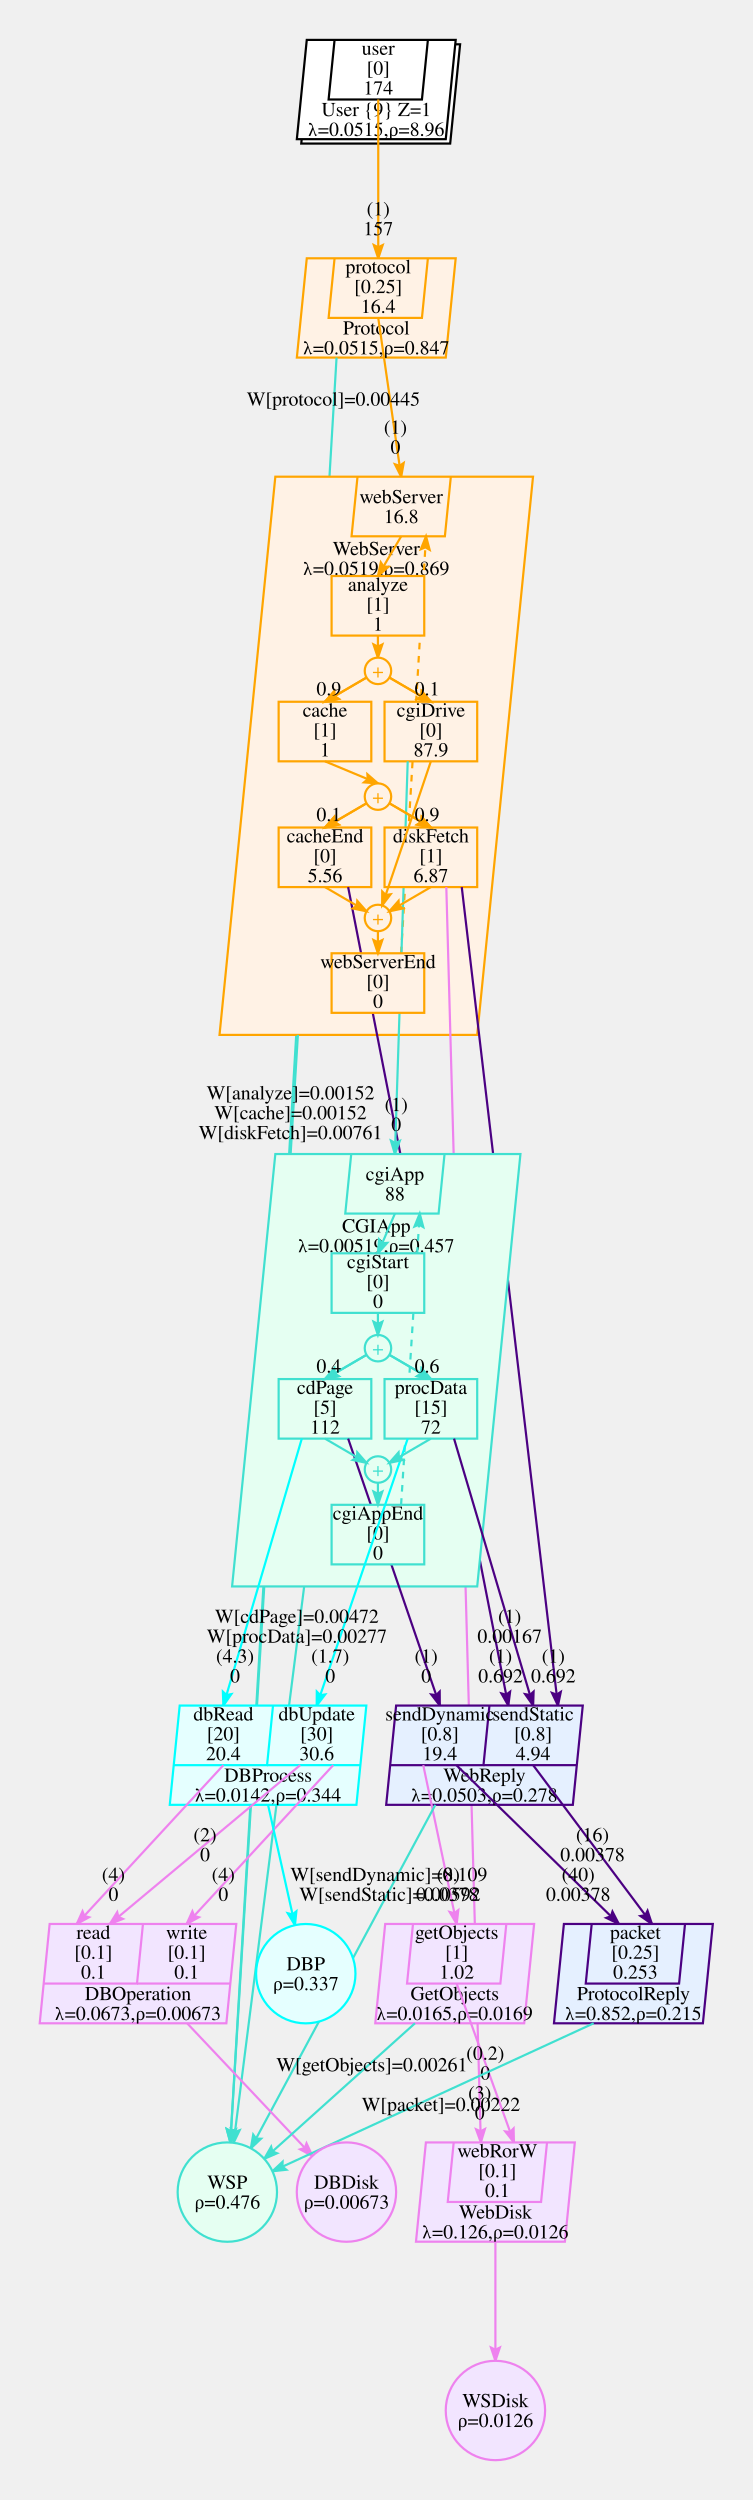
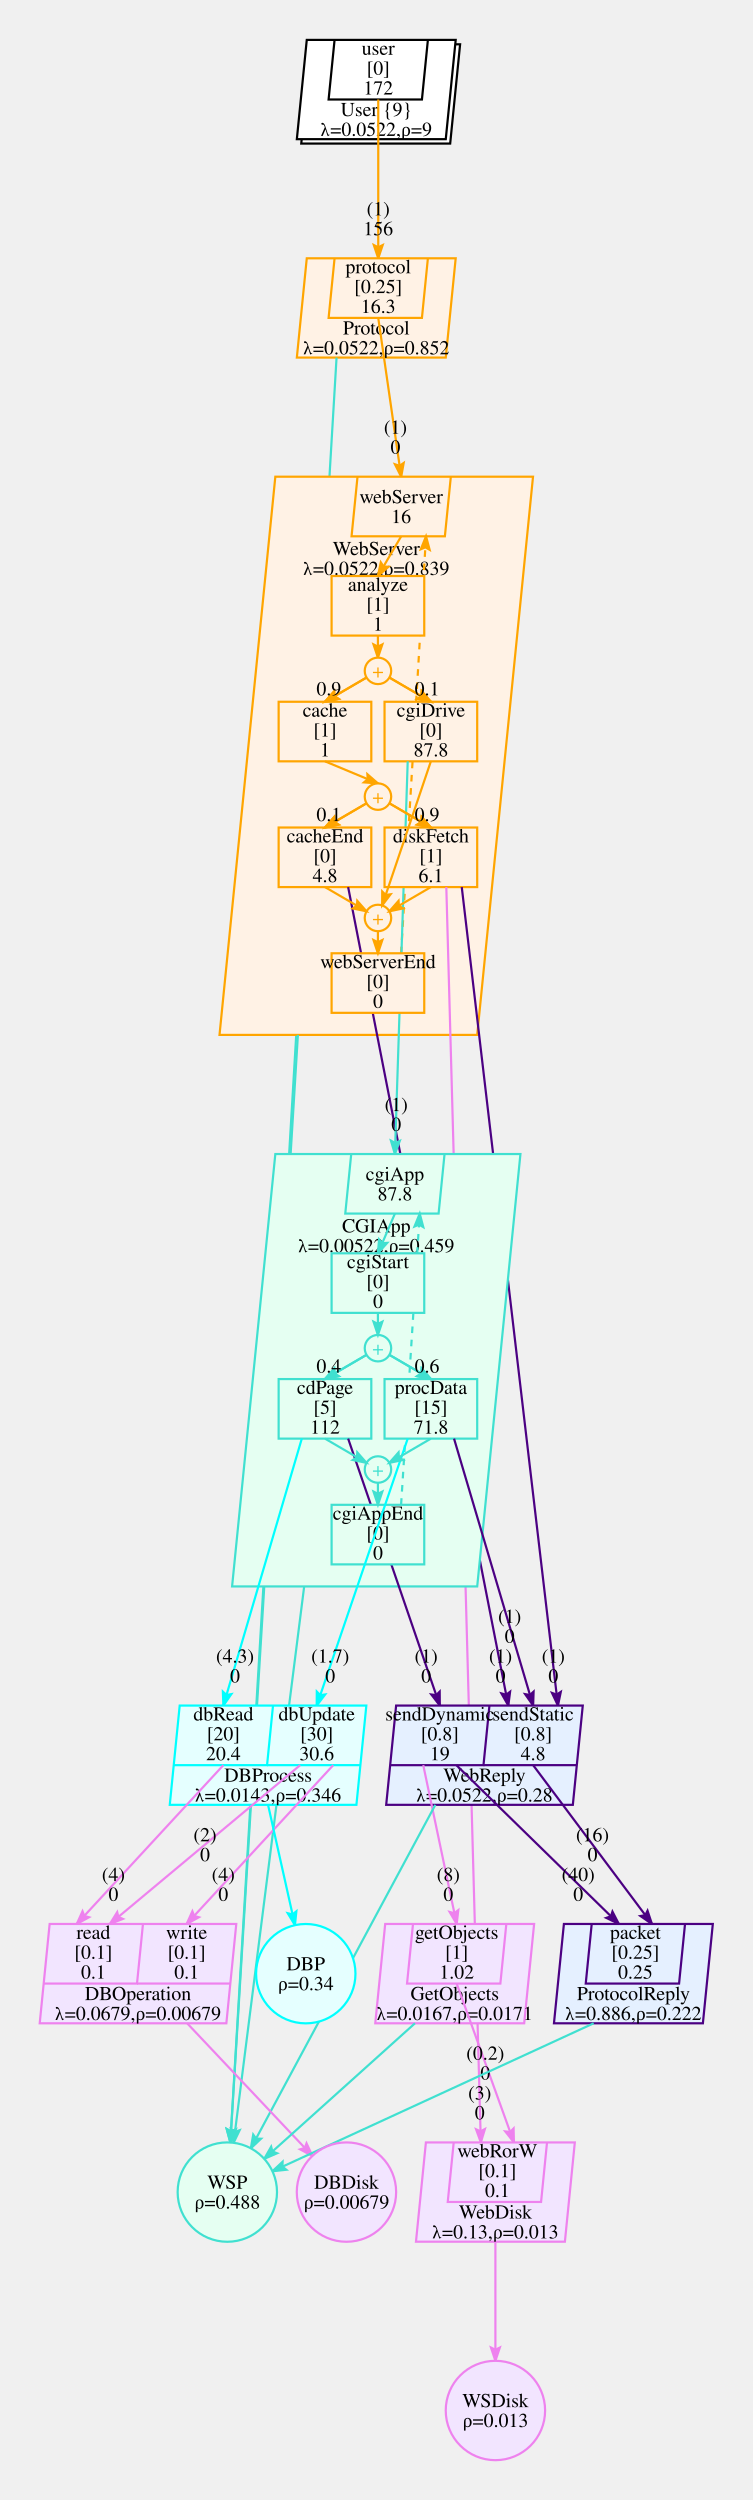
<svg xmlns="http://www.w3.org/2000/svg" width="4.737in" height="15.736in" viewBox="0 0 8528 28325">
  <polygon fill="#ffffff" stroke="black" stroke-width="25" points="3526.25,500 5213.75,500 5101.25,1625 3413.75,1625 " />
  <polygon fill="#ffffff" stroke="black" stroke-width="25" points="3476.25,450 5163.75,450 5051.25,1575 3363.75,1575 " />
-   <text x="4264" y="1538" font-family="Times" font-style="Roman" font-size="225" fill="black" text-anchor="middle">λ=0.0515,ρ=8.96</text>
-   <text x="4264" y="1313" font-family="Times" font-style="Roman" font-size="225" fill="black" text-anchor="middle">User {9} Z=1</text>
+   <text x="4264" y="1538" font-family="Times" font-style="Roman" font-size="225" fill="black" text-anchor="middle">λ=0.0522,ρ=9</text>
+   <text x="4264" y="1313" font-family="Times" font-style="Roman" font-size="225" fill="black" text-anchor="middle">User {9}</text>
  <polyline stroke="black" stroke-width="25" fill="none" points="3791.25,450 3723.75,1125 4781.25,1125 4848.75,450 " />
-   <text x="4286" y="1069" font-family="Times" font-style="Roman" font-size="225" fill="black" text-anchor="middle">174</text>
+   <text x="4286" y="1069" font-family="Times" font-style="Roman" font-size="225" fill="black" text-anchor="middle">172</text>
  <text x="4286" y="844" font-family="Times" font-style="Roman" font-size="225" fill="black" text-anchor="middle">[0]</text>
  <text x="4286" y="619" font-family="Times" font-style="Roman" font-size="225" fill="black" text-anchor="middle">user</text>
  <line x1="4286.25" y1="1125" x2="4286.25" y2="2925" stroke="Orange" stroke-width="25" />
  <polygon fill="Orange" stroke="Orange" stroke-width="25" points="4286.25,2925 4336.25,2775 4286.25,2800 4236.25,2775 " />
-   <text x="4286" y="2663" font-family="Times" font-style="Roman" font-size="225" fill="black" text-anchor="middle">157</text>
+   <text x="4286" y="2663" font-family="Times" font-style="Roman" font-size="225" fill="black" text-anchor="middle">156</text>
  <text x="4286" y="2438" font-family="Times" font-style="Roman" font-size="225" fill="black" text-anchor="middle">(1)</text>
  <polygon fill="#fff2e5" stroke="Orange" stroke-width="25" points="3476.25,2925 5163.75,2925 5051.25,4050 3363.75,4050 " />
-   <text x="4264" y="4013" font-family="Times" font-style="Roman" font-size="225" fill="black" text-anchor="middle">λ=0.0515,ρ=0.847</text>
+   <text x="4264" y="4013" font-family="Times" font-style="Roman" font-size="225" fill="black" text-anchor="middle">λ=0.0522,ρ=0.852</text>
  <text x="4264" y="3788" font-family="Times" font-style="Roman" font-size="225" fill="black" text-anchor="middle">Protocol</text>
  <polyline stroke="Orange" stroke-width="25" fill="none" points="3791.25,2925 3723.75,3600 4781.25,3600 4848.75,2925 " />
-   <text x="4286" y="3544" font-family="Times" font-style="Roman" font-size="225" fill="black" text-anchor="middle">16.4</text>
+   <text x="4286" y="3544" font-family="Times" font-style="Roman" font-size="225" fill="black" text-anchor="middle">16.3</text>
  <text x="4286" y="3319" font-family="Times" font-style="Roman" font-size="225" fill="black" text-anchor="middle">[0.25]</text>
  <text x="4286" y="3094" font-family="Times" font-style="Roman" font-size="225" fill="black" text-anchor="middle">protocol</text>
  <line x1="4286.25" y1="3600" x2="4546.25" y2="5400" stroke="Orange" stroke-width="25" />
  <polygon fill="Orange" stroke="Orange" stroke-width="25" points="4546.25,5400 4574.29,5244.39 4528.38,5276.28 4475.32,5258.69 " />
  <text x="4481" y="5138" font-family="Times" font-style="Roman" font-size="225" fill="black" text-anchor="middle">0</text>
  <text x="4481" y="4913" font-family="Times" font-style="Roman" font-size="225" fill="black" text-anchor="middle">(1)</text>
  <line x1="3813.75" y1="4050" x2="2609.68" y2="24276" stroke="Turquoise" stroke-width="25" />
  <polygon fill="Turquoise" stroke="Turquoise" stroke-width="25" points="2609.68,24276 2668.5,24129.2 2617.11,24151.2 2568.68,24123.3 " />
-   <text x="3778" y="4594" font-family="Times" font-style="Roman" font-size="225" fill="black" text-anchor="middle">W[protocol]=0.00445</text>
  <polygon fill="#fff2e5" stroke="Orange" stroke-width="25" points="3120,5400 6040,5400 5407.5,11725 2487.5,11725 " />
-   <text x="4264" y="6513" font-family="Times" font-style="Roman" font-size="225" fill="black" text-anchor="middle">λ=0.0519,ρ=0.869</text>
+   <text x="4264" y="6513" font-family="Times" font-style="Roman" font-size="225" fill="black" text-anchor="middle">λ=0.0522,ρ=0.839</text>
  <text x="4264" y="6288" font-family="Times" font-style="Roman" font-size="225" fill="black" text-anchor="middle">WebServer</text>
  <polyline stroke="Orange" stroke-width="25" fill="none" points="4051.25,5400 3983.75,6075 5041.25,6075 5108.75,5400 " />
-   <text x="4546" y="5925" font-family="Times" font-style="Roman" font-size="225" fill="black" text-anchor="middle">16.8</text>
+   <text x="4546" y="5925" font-family="Times" font-style="Roman" font-size="225" fill="black" text-anchor="middle">16</text>
  <text x="4546" y="5700" font-family="Times" font-style="Roman" font-size="225" fill="black" text-anchor="middle">webServer</text>
  <line x1="4546.25" y1="6075" x2="4282.5" y2="6525" stroke="Orange" stroke-width="25" />
  <polygon fill="Orange" stroke="Orange" stroke-width="25" points="4282.5,6525 4401.49,6420.87 4345.71,6417.16 4315.21,6370.31 " />
  <line x1="4545" y1="10800" x2="4827.5" y2="6075" stroke-dasharray="75" stroke="Orange" stroke-width="25" />
  <polygon fill="Orange" stroke="Orange" stroke-width="25" points="4827.5,6075 4768.64,6221.75 4820.04,6199.78 4868.46,6227.72 " />
  <polygon fill="#fff2e5" stroke="Orange" stroke-width="25" points="3757.5,7200 3757.5,6525 4807.5,6525 4807.5,7200 3757.5,7200 " />
  <text x="4283" y="7144" font-family="Times" font-style="Roman" font-size="225" fill="black" text-anchor="middle">1</text>
  <text x="4283" y="6919" font-family="Times" font-style="Roman" font-size="225" fill="black" text-anchor="middle">[1]</text>
  <text x="4283" y="6694" font-family="Times" font-style="Roman" font-size="225" fill="black" text-anchor="middle">analyze</text>
  <polygon fill="#fff2e5" stroke="Orange" stroke-width="25" points="3157.5,8625 3157.5,7950 4207.5,7950 4207.5,8625 3157.5,8625 " />
  <text x="3683" y="8569" font-family="Times" font-style="Roman" font-size="225" fill="black" text-anchor="middle">1</text>
  <text x="3683" y="8344" font-family="Times" font-style="Roman" font-size="225" fill="black" text-anchor="middle">[1]</text>
  <text x="3683" y="8119" font-family="Times" font-style="Roman" font-size="225" fill="black" text-anchor="middle">cache</text>
  <polygon fill="#fff2e5" stroke="Orange" stroke-width="25" points="3157.5,10050 3157.5,9375 4207.5,9375 4207.5,10050 3157.5,10050 " />
  <line x1="3945" y1="10050" x2="5760" y2="19325" stroke="Indigo" stroke-width="25" />
  <polygon fill="Indigo" stroke="Indigo" stroke-width="25" points="5760,19325 5780.26,19168.2 5735.99,19202.3 5682.12,19187.4 " />
-   <text x="5672" y="19063" font-family="Times" font-style="Roman" font-size="225" fill="black" text-anchor="middle">0.692</text>
+   <text x="5672" y="19063" font-family="Times" font-style="Roman" font-size="225" fill="black" text-anchor="middle">0</text>
  <text x="5672" y="18838" font-family="Times" font-style="Roman" font-size="225" fill="black" text-anchor="middle">(1)</text>
-   <text x="3683" y="9994" font-family="Times" font-style="Roman" font-size="225" fill="black" text-anchor="middle">5.56</text>
+   <text x="3683" y="9994" font-family="Times" font-style="Roman" font-size="225" fill="black" text-anchor="middle">4.8</text>
  <text x="3683" y="9769" font-family="Times" font-style="Roman" font-size="225" fill="black" text-anchor="middle">[0]</text>
  <text x="3683" y="9544" font-family="Times" font-style="Roman" font-size="225" fill="black" text-anchor="middle">cacheEnd</text>
  <polygon fill="#fff2e5" stroke="Orange" stroke-width="25" points="4357.5,8625 4357.5,7950 5407.5,7950 5407.5,8625 4357.5,8625 " />
  <line x1="4620" y1="8625" x2="4475" y2="13075" stroke="Turquoise" stroke-width="25" />
  <polygon fill="Turquoise" stroke="Turquoise" stroke-width="25" points="4475,13075 4529.86,12926.7 4479.07,12950.1 4429.91,12923.5 " />
  <text x="4490" y="12813" font-family="Times" font-style="Roman" font-size="225" fill="black" text-anchor="middle">0</text>
  <text x="4490" y="12588" font-family="Times" font-style="Roman" font-size="225" fill="black" text-anchor="middle">(1)</text>
-   <text x="4883" y="8569" font-family="Times" font-style="Roman" font-size="225" fill="black" text-anchor="middle">87.9</text>
+   <text x="4883" y="8569" font-family="Times" font-style="Roman" font-size="225" fill="black" text-anchor="middle">87.8</text>
  <text x="4883" y="8344" font-family="Times" font-style="Roman" font-size="225" fill="black" text-anchor="middle">[0]</text>
  <text x="4883" y="8119" font-family="Times" font-style="Roman" font-size="225" fill="black" text-anchor="middle">cgiDrive</text>
  <polygon fill="#fff2e5" stroke="Orange" stroke-width="25" points="4357.5,10050 4357.5,9375 5407.5,9375 5407.5,10050 4357.5,10050 " />
  <line x1="5057.5" y1="10050" x2="5448.75" y2="24275" stroke="Violet" stroke-width="25" />
  <polygon fill="Violet" stroke="Violet" stroke-width="25" points="5448.75,24275 5494.61,24123.7 5445.31,24150 5394.64,24126.4 " />
  <text x="5436" y="24013" font-family="Times" font-style="Roman" font-size="225" fill="black" text-anchor="middle">0</text>
  <text x="5436" y="23788" font-family="Times" font-style="Roman" font-size="225" fill="black" text-anchor="middle">(3)</text>
  <line x1="5232.5" y1="10050" x2="6322.5" y2="19325" stroke="Indigo" stroke-width="25" />
  <polygon fill="Indigo" stroke="Indigo" stroke-width="25" points="6322.5,19325 6354.65,19170.2 6307.91,19200.9 6255.33,19181.9 " />
-   <text x="6270" y="19063" font-family="Times" font-style="Roman" font-size="225" fill="black" text-anchor="middle">0.692</text>
+   <text x="6270" y="19063" font-family="Times" font-style="Roman" font-size="225" fill="black" text-anchor="middle">0</text>
  <text x="6270" y="18838" font-family="Times" font-style="Roman" font-size="225" fill="black" text-anchor="middle">(1)</text>
-   <text x="4883" y="9994" font-family="Times" font-style="Roman" font-size="225" fill="black" text-anchor="middle">6.87</text>
+   <text x="4883" y="9994" font-family="Times" font-style="Roman" font-size="225" fill="black" text-anchor="middle">6.1</text>
  <text x="4883" y="9769" font-family="Times" font-style="Roman" font-size="225" fill="black" text-anchor="middle">[1]</text>
  <text x="4883" y="9544" font-family="Times" font-style="Roman" font-size="225" fill="black" text-anchor="middle">diskFetch</text>
  <polygon fill="#fff2e5" stroke="Orange" stroke-width="25" points="3757.5,11475 3757.5,10800 4807.5,10800 4807.5,11475 3757.5,11475 " />
  <text x="4283" y="11419" font-family="Times" font-style="Roman" font-size="225" fill="black" text-anchor="middle">0</text>
  <text x="4283" y="11194" font-family="Times" font-style="Roman" font-size="225" fill="black" text-anchor="middle">[0]</text>
  <text x="4283" y="10969" font-family="Times" font-style="Roman" font-size="225" fill="black" text-anchor="middle">webServerEnd</text>
  <line x1="4282.5" y1="7200" x2="4282.5" y2="7450" stroke="Orange" stroke-width="25" />
  <polygon fill="Orange" stroke="Orange" stroke-width="25" points="4282.5,7450 4332.5,7300 4282.5,7325 4232.5,7300 " />
  <line x1="3682.5" y1="8625" x2="4282.5" y2="8875" stroke="Orange" stroke-width="25" />
  <polygon fill="Orange" stroke="Orange" stroke-width="25" points="4282.5,8875 4163.27,8771.15 4167.12,8826.92 4124.81,8863.46 " />
  <circle cx="4283" cy="7600" r="150" fill="#fff2e5" stroke="Orange" stroke-width="25" />
  <text x="4283" y="7675" font-family="Times" font-style="Roman" font-size="225" fill="Orange" text-anchor="middle">+</text>
  <line x1="4152.93" y1="7675.58" x2="3682.5" y2="7950" stroke="Orange" stroke-width="25" />
  <polygon fill="Orange" stroke="Orange" stroke-width="25" points="3682.5,7950 3837.26,7917.61 3790.47,7887.02 3786.87,7831.23 " />
  <line x1="4412.07" y1="7675.58" x2="4882.5" y2="7950" stroke="Orange" stroke-width="25" />
  <polygon fill="Orange" stroke="Orange" stroke-width="25" points="4882.5,7950 4778.13,7831.23 4774.53,7887.02 4727.74,7917.61 " />
  <line x1="4152.93" y1="7675.58" x2="3682.5" y2="7950" stroke="Orange" stroke-width="25" />
  <polygon fill="Orange" stroke="Orange" stroke-width="25" points="3682.5,7950 3837.26,7917.61 3790.47,7887.02 3786.87,7831.23 " />
  <line x1="4412.07" y1="7675.58" x2="4882.5" y2="7950" stroke="Orange" stroke-width="25" />
  <polygon fill="Orange" stroke="Orange" stroke-width="25" points="4882.5,7950 4778.13,7831.23 4774.53,7887.02 4727.74,7917.61 " />
  <text x="3726" y="7877" font-family="Times" font-style="Roman" font-size="225" fill="black" text-anchor="middle">0.9</text>
  <text x="4839" y="7877" font-family="Times" font-style="Roman" font-size="225" fill="black" text-anchor="middle">0.1</text>
  <circle cx="4283" cy="10400" r="150" fill="#fff2e5" stroke="Orange" stroke-width="25" />
  <text x="4283" y="10475" font-family="Times" font-style="Roman" font-size="225" fill="Orange" text-anchor="middle">+</text>
  <line x1="3682.5" y1="10050" x2="4152.93" y2="10324.4" stroke="Orange" stroke-width="25" />
  <polygon fill="Orange" stroke="Orange" stroke-width="25" points="4152.93,10324.4 4048.56,10205.6 4044.96,10261.4 3998.17,10292 " />
  <line x1="4882.5" y1="8625" x2="4330.53" y2="10257.9" stroke="Orange" stroke-width="25" />
  <polygon fill="Orange" stroke="Orange" stroke-width="25" points="4330.53,10257.9 4425.94,10131.8 4370.56,10139.5 4331.2,10099.8 " />
  <line x1="4882.5" y1="10050" x2="4412.07" y2="10324.4" stroke="Orange" stroke-width="25" />
  <polygon fill="Orange" stroke="Orange" stroke-width="25" points="4412.07,10324.4 4566.83,10292 4520.04,10261.4 4516.44,10205.6 " />
  <circle cx="4283" cy="9025" r="150" fill="#fff2e5" stroke="Orange" stroke-width="25" />
  <text x="4283" y="9100" font-family="Times" font-style="Roman" font-size="225" fill="Orange" text-anchor="middle">+</text>
  <line x1="4152.93" y1="9100.58" x2="3682.5" y2="9375" stroke="Orange" stroke-width="25" />
  <polygon fill="Orange" stroke="Orange" stroke-width="25" points="3682.5,9375 3837.26,9342.61 3790.47,9312.02 3786.87,9256.23 " />
  <line x1="4412.07" y1="9100.58" x2="4882.5" y2="9375" stroke="Orange" stroke-width="25" />
  <polygon fill="Orange" stroke="Orange" stroke-width="25" points="4882.5,9375 4778.13,9256.23 4774.53,9312.02 4727.74,9342.61 " />
  <line x1="4152.93" y1="9100.58" x2="3682.5" y2="9375" stroke="Orange" stroke-width="25" />
  <polygon fill="Orange" stroke="Orange" stroke-width="25" points="3682.5,9375 3837.26,9342.61 3790.47,9312.02 3786.87,9256.23 " />
  <line x1="4412.07" y1="9100.58" x2="4882.5" y2="9375" stroke="Orange" stroke-width="25" />
  <polygon fill="Orange" stroke="Orange" stroke-width="25" points="4882.5,9375 4778.13,9256.23 4774.53,9312.02 4727.74,9342.61 " />
  <text x="3726" y="9302" font-family="Times" font-style="Roman" font-size="225" fill="black" text-anchor="middle">0.1</text>
  <text x="4839" y="9302" font-family="Times" font-style="Roman" font-size="225" fill="black" text-anchor="middle">0.9</text>
  <line x1="4282.5" y1="10550" x2="4282.5" y2="10800" stroke="Orange" stroke-width="25" />
  <polygon fill="Orange" stroke="Orange" stroke-width="25" points="4282.5,10800 4332.5,10650 4282.5,10675 4232.5,10650 " />
  <line x1="3375.62" y1="11725" x2="2610.48" y2="24276" stroke="Turquoise" stroke-width="25" />
  <polygon fill="Turquoise" stroke="Turquoise" stroke-width="25" points="2610.48,24276 2669.51,24129.4 2618.08,24151.3 2569.7,24123.3 " />
-   <text x="3292" y="12906" font-family="Times" font-style="Roman" font-size="225" fill="black" text-anchor="middle">W[diskFetch]=0.00761</text>
-   <text x="3292" y="12681" font-family="Times" font-style="Roman" font-size="225" fill="black" text-anchor="middle">W[cache]=0.00152</text>
-   <text x="3292" y="12456" font-family="Times" font-style="Roman" font-size="225" fill="black" text-anchor="middle">W[analyze]=0.00152</text>
  <polygon fill="#e5fff2" stroke="Turquoise" stroke-width="25" points="3120,13075 5897.5,13075 5407.5,17975 2630,17975 " />
-   <text x="4264" y="14188" font-family="Times" font-style="Roman" font-size="225" fill="black" text-anchor="middle">λ=0.00519,ρ=0.457</text>
+   <text x="4264" y="14188" font-family="Times" font-style="Roman" font-size="225" fill="black" text-anchor="middle">λ=0.00522,ρ=0.459</text>
  <text x="4264" y="13963" font-family="Times" font-style="Roman" font-size="225" fill="black" text-anchor="middle">CGIApp</text>
  <polyline stroke="Turquoise" stroke-width="25" fill="none" points="3980,13075 3912.5,13750 4970,13750 5037.5,13075 " />
-   <text x="4475" y="13600" font-family="Times" font-style="Roman" font-size="225" fill="black" text-anchor="middle">88</text>
+   <text x="4475" y="13600" font-family="Times" font-style="Roman" font-size="225" fill="black" text-anchor="middle">87.8</text>
  <text x="4475" y="13375" font-family="Times" font-style="Roman" font-size="225" fill="black" text-anchor="middle">cgiApp</text>
  <line x1="4475" y1="13750" x2="4282.5" y2="14200" stroke="Turquoise" stroke-width="25" />
  <polygon fill="Turquoise" stroke="Turquoise" stroke-width="25" points="4282.5,14200 4387.47,14081.8 4331.66,14085.1 4295.52,14042.4 " />
  <line x1="4545" y1="17050" x2="4756.25" y2="13750" stroke-dasharray="75" stroke="Turquoise" stroke-width="25" />
  <polygon fill="Turquoise" stroke="Turquoise" stroke-width="25" points="4756.25,13750 4696.77,13896.5 4748.26,13874.7 4796.57,13902.9 " />
  <polygon fill="#e5fff2" stroke="Turquoise" stroke-width="25" points="3157.5,16300 3157.5,15625 4207.5,15625 4207.5,16300 3157.5,16300 " />
  <line x1="3420" y1="16300" x2="2531.25" y2="19325" stroke="Cyan" stroke-width="25" />
  <polygon fill="Cyan" stroke="Cyan" stroke-width="25" points="2531.25,19325 2621.51,19195.2 2566.49,19205.1 2525.56,19167 " />
  <text x="2663" y="19063" font-family="Times" font-style="Roman" font-size="225" fill="black" text-anchor="middle">0</text>
  <text x="2663" y="18838" font-family="Times" font-style="Roman" font-size="225" fill="black" text-anchor="middle">(4.3)</text>
  <line x1="3945" y1="16300" x2="4983.75" y2="19325" stroke="Indigo" stroke-width="25" />
  <polygon fill="Indigo" stroke="Indigo" stroke-width="25" points="4983.75,19325 4982.32,19166.9 4943.15,19206.8 4887.74,19199.4 " />
  <text x="4829" y="19063" font-family="Times" font-style="Roman" font-size="225" fill="black" text-anchor="middle">0</text>
  <text x="4829" y="18838" font-family="Times" font-style="Roman" font-size="225" fill="black" text-anchor="middle">(1)</text>
  <text x="3683" y="16244" font-family="Times" font-style="Roman" font-size="225" fill="black" text-anchor="middle">112</text>
  <text x="3683" y="16019" font-family="Times" font-style="Roman" font-size="225" fill="black" text-anchor="middle">[5]</text>
  <text x="3683" y="15794" font-family="Times" font-style="Roman" font-size="225" fill="black" text-anchor="middle">cdPage</text>
  <polygon fill="#e5fff2" stroke="Turquoise" stroke-width="25" points="3757.5,17725 3757.5,17050 4807.5,17050 4807.5,17725 3757.5,17725 " />
  <text x="4283" y="17669" font-family="Times" font-style="Roman" font-size="225" fill="black" text-anchor="middle">0</text>
  <text x="4283" y="17444" font-family="Times" font-style="Roman" font-size="225" fill="black" text-anchor="middle">[0]</text>
  <text x="4283" y="17219" font-family="Times" font-style="Roman" font-size="225" fill="black" text-anchor="middle">cgiAppEnd</text>
  <polygon fill="#e5fff2" stroke="Turquoise" stroke-width="25" points="3757.5,14875 3757.5,14200 4807.5,14200 4807.5,14875 3757.5,14875 " />
  <text x="4283" y="14819" font-family="Times" font-style="Roman" font-size="225" fill="black" text-anchor="middle">0</text>
  <text x="4283" y="14594" font-family="Times" font-style="Roman" font-size="225" fill="black" text-anchor="middle">[0]</text>
  <text x="4283" y="14369" font-family="Times" font-style="Roman" font-size="225" fill="black" text-anchor="middle">cgiStart</text>
  <polygon fill="#e5fff2" stroke="Turquoise" stroke-width="25" points="4357.5,16300 4357.5,15625 5407.5,15625 5407.5,16300 4357.5,16300 " />
  <line x1="4620" y1="16300" x2="3588.75" y2="19325" stroke="Cyan" stroke-width="25" />
  <polygon fill="Cyan" stroke="Cyan" stroke-width="25" points="3588.75,19325 3684.48,19199.2 3629.08,19206.7 3589.83,19166.9 " />
  <text x="3742" y="19063" font-family="Times" font-style="Roman" font-size="225" fill="black" text-anchor="middle">0</text>
  <text x="3742" y="18838" font-family="Times" font-style="Roman" font-size="225" fill="black" text-anchor="middle">(1.7)</text>
  <line x1="5145" y1="16300" x2="6041.25" y2="19325" stroke="Indigo" stroke-width="25" />
  <polygon fill="Indigo" stroke="Indigo" stroke-width="25" points="6041.25,19325 6046.58,19167 6005.74,19205.1 5950.7,19195.4 " />
-   <text x="5775" y="18613" font-family="Times" font-style="Roman" font-size="225" fill="black" text-anchor="middle">0.00167</text>
+   <text x="5775" y="18613" font-family="Times" font-style="Roman" font-size="225" fill="black" text-anchor="middle">0</text>
  <text x="5775" y="18388" font-family="Times" font-style="Roman" font-size="225" fill="black" text-anchor="middle">(1)</text>
-   <text x="4883" y="16244" font-family="Times" font-style="Roman" font-size="225" fill="black" text-anchor="middle">72</text>
+   <text x="4883" y="16244" font-family="Times" font-style="Roman" font-size="225" fill="black" text-anchor="middle">71.8</text>
  <text x="4883" y="16019" font-family="Times" font-style="Roman" font-size="225" fill="black" text-anchor="middle">[15]</text>
  <text x="4883" y="15794" font-family="Times" font-style="Roman" font-size="225" fill="black" text-anchor="middle">procData</text>
  <circle cx="4283" cy="16650" r="150" fill="#e5fff2" stroke="Turquoise" stroke-width="25" />
  <text x="4283" y="16725" font-family="Times" font-style="Roman" font-size="225" fill="Turquoise" text-anchor="middle">+</text>
  <line x1="4882.5" y1="16300" x2="4412.07" y2="16574.4" stroke="Turquoise" stroke-width="25" />
  <polygon fill="Turquoise" stroke="Turquoise" stroke-width="25" points="4412.07,16574.4 4566.83,16542 4520.04,16511.4 4516.44,16455.6 " />
  <line x1="3682.5" y1="16300" x2="4152.93" y2="16574.4" stroke="Turquoise" stroke-width="25" />
  <polygon fill="Turquoise" stroke="Turquoise" stroke-width="25" points="4152.93,16574.4 4048.56,16455.6 4044.96,16511.4 3998.17,16542 " />
  <circle cx="4283" cy="15275" r="150" fill="#e5fff2" stroke="Turquoise" stroke-width="25" />
  <text x="4283" y="15350" font-family="Times" font-style="Roman" font-size="225" fill="Turquoise" text-anchor="middle">+</text>
  <line x1="4412.07" y1="15350.6" x2="4882.5" y2="15625" stroke="Turquoise" stroke-width="25" />
  <polygon fill="Turquoise" stroke="Turquoise" stroke-width="25" points="4882.5,15625 4778.13,15506.2 4774.53,15562 4727.74,15592.6 " />
  <line x1="4152.93" y1="15350.6" x2="3682.5" y2="15625" stroke="Turquoise" stroke-width="25" />
  <polygon fill="Turquoise" stroke="Turquoise" stroke-width="25" points="3682.5,15625 3837.26,15592.6 3790.47,15562 3786.87,15506.2 " />
  <line x1="4412.07" y1="15350.6" x2="4882.5" y2="15625" stroke="Turquoise" stroke-width="25" />
  <polygon fill="Turquoise" stroke="Turquoise" stroke-width="25" points="4882.5,15625 4778.13,15506.2 4774.53,15562 4727.74,15592.6 " />
  <line x1="4152.93" y1="15350.6" x2="3682.5" y2="15625" stroke="Turquoise" stroke-width="25" />
  <polygon fill="Turquoise" stroke="Turquoise" stroke-width="25" points="3682.5,15625 3837.26,15592.6 3790.47,15562 3786.87,15506.2 " />
  <text x="4839" y="15552" font-family="Times" font-style="Roman" font-size="225" fill="black" text-anchor="middle">0.6</text>
  <text x="3726" y="15552" font-family="Times" font-style="Roman" font-size="225" fill="black" text-anchor="middle">0.4</text>
  <line x1="4282.5" y1="16800" x2="4282.5" y2="17050" stroke="Turquoise" stroke-width="25" />
  <polygon fill="Turquoise" stroke="Turquoise" stroke-width="25" points="4282.5,17050 4332.5,16900 4282.5,16925 4232.5,16900 " />
  <line x1="4282.5" y1="14875" x2="4282.5" y2="15125" stroke="Turquoise" stroke-width="25" />
  <polygon fill="Turquoise" stroke="Turquoise" stroke-width="25" points="4282.5,15125 4332.5,14975 4282.5,15000 4232.5,14975 " />
  <line x1="3446.88" y1="17975" x2="2647.05" y2="24279.5" stroke="Turquoise" stroke-width="25" />
  <polygon fill="Turquoise" stroke="Turquoise" stroke-width="25" points="2647.05,24279.5 2715.53,24137 2662.78,24155.5 2616.32,24124.4 " />
-   <text x="3364" y="18613" font-family="Times" font-style="Roman" font-size="225" fill="black" text-anchor="middle">W[procData]=0.00277</text>
-   <text x="3364" y="18388" font-family="Times" font-style="Roman" font-size="225" fill="black" text-anchor="middle">W[cdPage]=0.00472</text>
  <polygon fill="#e5ffff" stroke="Cyan" stroke-width="25" points="2036.25,19325 4151.25,19325 4038.75,20450 1923.75,20450 " />
-   <text x="3038" y="20413" font-family="Times" font-style="Roman" font-size="225" fill="black" text-anchor="middle">λ=0.0142,ρ=0.344</text>
+   <text x="3038" y="20413" font-family="Times" font-style="Roman" font-size="225" fill="black" text-anchor="middle">λ=0.0143,ρ=0.346</text>
  <text x="3038" y="20188" font-family="Times" font-style="Roman" font-size="225" fill="black" text-anchor="middle">DBProcess</text>
  <polyline stroke="Cyan" stroke-width="25" fill="none" points="1968.75,20000 3026.25,20000 3093.75,19325 " />
  <text x="2531" y="19944" font-family="Times" font-style="Roman" font-size="225" fill="black" text-anchor="middle">20.4</text>
  <text x="2531" y="19719" font-family="Times" font-style="Roman" font-size="225" fill="black" text-anchor="middle">[20]</text>
  <text x="2531" y="19494" font-family="Times" font-style="Roman" font-size="225" fill="black" text-anchor="middle">dbRead</text>
  <line x1="2531.25" y1="20000" x2="870" y2="21800" stroke="Violet" stroke-width="25" />
  <polygon fill="Violet" stroke="Violet" stroke-width="25" points="870,21800 1008.48,21723.7 954.777,21708.1 934.989,21655.9 " />
  <text x="1285" y="21538" font-family="Times" font-style="Roman" font-size="225" fill="black" text-anchor="middle">0</text>
  <text x="1285" y="21313" font-family="Times" font-style="Roman" font-size="225" fill="black" text-anchor="middle">(4)</text>
  <line x1="3026.25" y1="20000" x2="4083.75" y2="20000" stroke="Cyan" stroke-width="25" />
  <text x="3589" y="19944" font-family="Times" font-style="Roman" font-size="225" fill="black" text-anchor="middle">30.6</text>
  <text x="3589" y="19719" font-family="Times" font-style="Roman" font-size="225" fill="black" text-anchor="middle">[30]</text>
  <text x="3589" y="19494" font-family="Times" font-style="Roman" font-size="225" fill="black" text-anchor="middle">dbUpdate</text>
  <line x1="3401.25" y1="20000" x2="1245" y2="21800" stroke="Violet" stroke-width="25" />
  <polygon fill="Violet" stroke="Violet" stroke-width="25" points="1245,21800 1392.19,21742.3 1340.96,21719.9 1328.11,21665.5 " />
  <text x="2323" y="21088" font-family="Times" font-style="Roman" font-size="225" fill="black" text-anchor="middle">0</text>
  <text x="2323" y="20863" font-family="Times" font-style="Roman" font-size="225" fill="black" text-anchor="middle">(2)</text>
  <line x1="3776.25" y1="20000" x2="2115" y2="21800" stroke="Violet" stroke-width="25" />
  <polygon fill="Violet" stroke="Violet" stroke-width="25" points="2115,21800 2253.48,21723.7 2199.78,21708.1 2179.99,21655.9 " />
  <text x="2530" y="21538" font-family="Times" font-style="Roman" font-size="225" fill="black" text-anchor="middle">0</text>
  <text x="2530" y="21313" font-family="Times" font-style="Roman" font-size="225" fill="black" text-anchor="middle">(4)</text>
  <line x1="3037.5" y1="20450" x2="3342.29" y2="21813.5" stroke="Cyan" stroke-width="25" />
  <polygon fill="Cyan" stroke="Cyan" stroke-width="25" points="3342.29,21813.5 3358.37,21656.3 3315.02,21691.6 3260.78,21678.1 " />
  <polygon fill="#e5f0ff" stroke="Indigo" stroke-width="25" points="4488.75,19325 6603.75,19325 6491.25,20450 4376.25,20450 " />
-   <text x="5490" y="20413" font-family="Times" font-style="Roman" font-size="225" fill="black" text-anchor="middle">λ=0.0503,ρ=0.278</text>
+   <text x="5490" y="20413" font-family="Times" font-style="Roman" font-size="225" fill="black" text-anchor="middle">λ=0.0522,ρ=0.28</text>
  <text x="5490" y="20188" font-family="Times" font-style="Roman" font-size="225" fill="black" text-anchor="middle">WebReply</text>
  <polyline stroke="Indigo" stroke-width="25" fill="none" points="4421.25,20000 5478.75,20000 5546.25,19325 " />
-   <text x="4984" y="19944" font-family="Times" font-style="Roman" font-size="225" fill="black" text-anchor="middle">19.4</text>
+   <text x="4984" y="19944" font-family="Times" font-style="Roman" font-size="225" fill="black" text-anchor="middle">19</text>
  <text x="4984" y="19719" font-family="Times" font-style="Roman" font-size="225" fill="black" text-anchor="middle">[0.8]</text>
  <text x="4984" y="19494" font-family="Times" font-style="Roman" font-size="225" fill="black" text-anchor="middle">sendDynamic</text>
  <line x1="4796.25" y1="20000" x2="5175" y2="21800" stroke="Violet" stroke-width="25" />
  <polygon fill="Violet" stroke="Violet" stroke-width="25" points="5175,21800 5193.04,21642.9 5149.26,21677.7 5095.19,21663.5 " />
-   <text x="5080" y="21538" font-family="Times" font-style="Roman" font-size="225" fill="black" text-anchor="middle">0.00592</text>
+   <text x="5080" y="21538" font-family="Times" font-style="Roman" font-size="225" fill="black" text-anchor="middle">0</text>
  <text x="5080" y="21313" font-family="Times" font-style="Roman" font-size="225" fill="black" text-anchor="middle">(8)</text>
  <line x1="5171.25" y1="20000" x2="7012.5" y2="21800" stroke="Indigo" stroke-width="25" />
  <polygon fill="Indigo" stroke="Indigo" stroke-width="25" points="7012.5,21800 6940.19,21659.4 6923.12,21712.6 6870.29,21730.9 " />
-   <text x="6552" y="21538" font-family="Times" font-style="Roman" font-size="225" fill="black" text-anchor="middle">0.00378</text>
+   <text x="6552" y="21538" font-family="Times" font-style="Roman" font-size="225" fill="black" text-anchor="middle">0</text>
  <text x="6552" y="21313" font-family="Times" font-style="Roman" font-size="225" fill="black" text-anchor="middle">(40)</text>
  <line x1="5478.75" y1="20000" x2="6536.25" y2="20000" stroke="Indigo" stroke-width="25" />
-   <text x="6041" y="19944" font-family="Times" font-style="Roman" font-size="225" fill="black" text-anchor="middle">4.94</text>
+   <text x="6041" y="19944" font-family="Times" font-style="Roman" font-size="225" fill="black" text-anchor="middle">4.8</text>
  <text x="6041" y="19719" font-family="Times" font-style="Roman" font-size="225" fill="black" text-anchor="middle">[0.8]</text>
  <text x="6041" y="19494" font-family="Times" font-style="Roman" font-size="225" fill="black" text-anchor="middle">sendStatic</text>
  <line x1="6041.25" y1="20000" x2="7387.5" y2="21800" stroke="Indigo" stroke-width="25" />
  <polygon fill="Indigo" stroke="Indigo" stroke-width="25" points="7387.5,21800 7337.7,21649.9 7312.63,21699.9 7257.62,21709.8 " />
-   <text x="6714" y="21088" font-family="Times" font-style="Roman" font-size="225" fill="black" text-anchor="middle">0.00378</text>
+   <text x="6714" y="21088" font-family="Times" font-style="Roman" font-size="225" fill="black" text-anchor="middle">0</text>
  <text x="6714" y="20863" font-family="Times" font-style="Roman" font-size="225" fill="black" text-anchor="middle">(16)</text>
  <line x1="4933.12" y1="20450" x2="2842.44" y2="24342" stroke="Turquoise" stroke-width="25" />
  <polygon fill="Turquoise" stroke="Turquoise" stroke-width="25" points="2842.44,24342 2957.47,24233.5 2901.59,24231.9 2869.38,24186.2 " />
-   <text x="4406" y="21538" font-family="Times" font-style="Roman" font-size="225" fill="black" text-anchor="middle">W[sendStatic]=0.0378</text>
-   <text x="4406" y="21313" font-family="Times" font-style="Roman" font-size="225" fill="black" text-anchor="middle">W[sendDynamic]=0.109</text>
  <polygon fill="#f2e5ff" stroke="Violet" stroke-width="25" points="562.5,21800 2677.5,21800 2565,22925 450,22925 " />
-   <text x="1564" y="22888" font-family="Times" font-style="Roman" font-size="225" fill="black" text-anchor="middle">λ=0.0673,ρ=0.00673</text>
+   <text x="1564" y="22888" font-family="Times" font-style="Roman" font-size="225" fill="black" text-anchor="middle">λ=0.0679,ρ=0.00679</text>
  <text x="1564" y="22663" font-family="Times" font-style="Roman" font-size="225" fill="black" text-anchor="middle">DBOperation</text>
  <polyline stroke="Violet" stroke-width="25" fill="none" points="495,22475 1552.5,22475 1620,21800 " />
  <text x="1058" y="22419" font-family="Times" font-style="Roman" font-size="225" fill="black" text-anchor="middle">0.1</text>
  <text x="1058" y="22194" font-family="Times" font-style="Roman" font-size="225" fill="black" text-anchor="middle">[0.1]</text>
  <text x="1058" y="21969" font-family="Times" font-style="Roman" font-size="225" fill="black" text-anchor="middle">read</text>
  <line x1="1552.5" y1="22475" x2="2610" y2="22475" stroke="Violet" stroke-width="25" />
  <text x="2115" y="22419" font-family="Times" font-style="Roman" font-size="225" fill="black" text-anchor="middle">0.1</text>
  <text x="2115" y="22194" font-family="Times" font-style="Roman" font-size="225" fill="black" text-anchor="middle">[0.1]</text>
  <text x="2115" y="21969" font-family="Times" font-style="Roman" font-size="225" fill="black" text-anchor="middle">write</text>
  <line x1="2120.62" y1="22925" x2="3540.09" y2="24428.5" stroke="Violet" stroke-width="25" />
  <polygon fill="Violet" stroke="Violet" stroke-width="25" points="3540.09,24428.5 3473.48,24285.1 3454.28,24337.6 3400.76,24353.7 " />
  <circle cx="3465" cy="22363" r="563" fill="#e5ffff" stroke="Cyan" stroke-width="25" />
-   <text x="3465" y="22550" font-family="Times" font-style="Roman" font-size="225" fill="black" text-anchor="middle">ρ=0.337</text>
+   <text x="3465" y="22550" font-family="Times" font-style="Roman" font-size="225" fill="black" text-anchor="middle">ρ=0.34</text>
  <text x="3465" y="22325" font-family="Times" font-style="Roman" font-size="225" fill="black" text-anchor="middle">DBP</text>
  <polygon fill="#f2e5ff" stroke="Violet" stroke-width="25" points="4365,21800 6052.5,21800 5940,22925 4252.5,22925 " />
-   <text x="5153" y="22888" font-family="Times" font-style="Roman" font-size="225" fill="black" text-anchor="middle">λ=0.0165,ρ=0.0169</text>
+   <text x="5153" y="22888" font-family="Times" font-style="Roman" font-size="225" fill="black" text-anchor="middle">λ=0.0167,ρ=0.0171</text>
  <text x="5153" y="22663" font-family="Times" font-style="Roman" font-size="225" fill="black" text-anchor="middle">GetObjects</text>
  <polyline stroke="Violet" stroke-width="25" fill="none" points="4680,21800 4612.5,22475 5670,22475 5737.5,21800 " />
  <text x="5175" y="22419" font-family="Times" font-style="Roman" font-size="225" fill="black" text-anchor="middle">1.02</text>
  <text x="5175" y="22194" font-family="Times" font-style="Roman" font-size="225" fill="black" text-anchor="middle">[1]</text>
  <text x="5175" y="21969" font-family="Times" font-style="Roman" font-size="225" fill="black" text-anchor="middle">getObjects</text>
  <line x1="5175" y1="22475" x2="5823.75" y2="24275" stroke="Violet" stroke-width="25" />
  <polygon fill="Violet" stroke="Violet" stroke-width="25" points="5823.75,24275 5819.93,24116.9 5781.37,24157.4 5725.85,24150.8 " />
  <text x="5499" y="23563" font-family="Times" font-style="Roman" font-size="225" fill="black" text-anchor="middle">0</text>
  <text x="5499" y="23338" font-family="Times" font-style="Roman" font-size="225" fill="black" text-anchor="middle">(0.2)</text>
  <line x1="4702.5" y1="22925" x2="2994.46" y2="24461.3" stroke="Turquoise" stroke-width="25" />
  <polygon fill="Turquoise" stroke="Turquoise" stroke-width="25" points="2994.46,24461.3 3139.42,24398.2 3087.4,24377.7 3072.55,24323.8 " />
-   <text x="4214" y="23469" font-family="Times" font-style="Roman" font-size="225" fill="black" text-anchor="middle">W[getObjects]=0.00261</text>
  <polygon fill="#e5f0ff" stroke="Indigo" stroke-width="25" points="6390,21800 8077.5,21800 7965,22925 6277.5,22925 " />
-   <text x="7178" y="22888" font-family="Times" font-style="Roman" font-size="225" fill="black" text-anchor="middle">λ=0.852,ρ=0.215</text>
+   <text x="7178" y="22888" font-family="Times" font-style="Roman" font-size="225" fill="black" text-anchor="middle">λ=0.886,ρ=0.222</text>
  <text x="7178" y="22663" font-family="Times" font-style="Roman" font-size="225" fill="black" text-anchor="middle">ProtocolReply</text>
  <polyline stroke="Indigo" stroke-width="25" fill="none" points="6705,21800 6637.5,22475 7695,22475 7762.5,21800 " />
-   <text x="7200" y="22419" font-family="Times" font-style="Roman" font-size="225" fill="black" text-anchor="middle">0.253</text>
+   <text x="7200" y="22419" font-family="Times" font-style="Roman" font-size="225" fill="black" text-anchor="middle">0.25</text>
  <text x="7200" y="22194" font-family="Times" font-style="Roman" font-size="225" fill="black" text-anchor="middle">[0.25]</text>
  <text x="7200" y="21969" font-family="Times" font-style="Roman" font-size="225" fill="black" text-anchor="middle">packet</text>
  <line x1="6727.5" y1="22925" x2="3087.14" y2="24602.1" stroke="Turquoise" stroke-width="25" />
  <polygon fill="Turquoise" stroke="Turquoise" stroke-width="25" points="3087.14,24602.1 3244.3,24584.8 3200.67,24549.8 3202.45,24494 " />
-   <text x="4997" y="23919" font-family="Times" font-style="Roman" font-size="225" fill="black" text-anchor="middle">W[packet]=0.00222</text>
  <circle cx="2576" cy="24838" r="563" fill="#e5fff2" stroke="Turquoise" stroke-width="25" />
-   <text x="2576" y="25025" font-family="Times" font-style="Roman" font-size="225" fill="black" text-anchor="middle">ρ=0.476</text>
+   <text x="2576" y="25025" font-family="Times" font-style="Roman" font-size="225" fill="black" text-anchor="middle">ρ=0.488</text>
  <text x="2576" y="24800" font-family="Times" font-style="Roman" font-size="225" fill="black" text-anchor="middle">WSP</text>
  <circle cx="3926" cy="24838" r="563" fill="#f2e5ff" stroke="Violet" stroke-width="25" />
-   <text x="3926" y="25025" font-family="Times" font-style="Roman" font-size="225" fill="black" text-anchor="middle">ρ=0.00673</text>
+   <text x="3926" y="25025" font-family="Times" font-style="Roman" font-size="225" fill="black" text-anchor="middle">ρ=0.00679</text>
  <text x="3926" y="24800" font-family="Times" font-style="Roman" font-size="225" fill="black" text-anchor="middle">DBDisk</text>
  <polygon fill="#f2e5ff" stroke="Violet" stroke-width="25" points="4826.25,24275 6513.75,24275 6401.25,25400 4713.75,25400 " />
-   <text x="5614" y="25363" font-family="Times" font-style="Roman" font-size="225" fill="black" text-anchor="middle">λ=0.126,ρ=0.0126</text>
+   <text x="5614" y="25363" font-family="Times" font-style="Roman" font-size="225" fill="black" text-anchor="middle">λ=0.13,ρ=0.013</text>
  <text x="5614" y="25138" font-family="Times" font-style="Roman" font-size="225" fill="black" text-anchor="middle">WebDisk</text>
  <polyline stroke="Violet" stroke-width="25" fill="none" points="5141.25,24275 5073.75,24950 6131.25,24950 6198.75,24275 " />
  <text x="5636" y="24894" font-family="Times" font-style="Roman" font-size="225" fill="black" text-anchor="middle">0.1</text>
  <text x="5636" y="24669" font-family="Times" font-style="Roman" font-size="225" fill="black" text-anchor="middle">[0.1]</text>
  <text x="5636" y="24444" font-family="Times" font-style="Roman" font-size="225" fill="black" text-anchor="middle">webRorW</text>
  <line x1="5613.75" y1="25400" x2="5613.75" y2="26750" stroke="Violet" stroke-width="25" />
  <polygon fill="Violet" stroke="Violet" stroke-width="25" points="5613.75,26750 5663.75,26600 5613.75,26625 5563.75,26600 " />
  <circle cx="5614" cy="27313" r="563" fill="#f2e5ff" stroke="Violet" stroke-width="25" />
-   <text x="5614" y="27500" font-family="Times" font-style="Roman" font-size="225" fill="black" text-anchor="middle">ρ=0.0126</text>
+   <text x="5614" y="27500" font-family="Times" font-style="Roman" font-size="225" fill="black" text-anchor="middle">ρ=0.013</text>
  <text x="5614" y="27275" font-family="Times" font-style="Roman" font-size="225" fill="black" text-anchor="middle">WSDisk</text>
</svg>
